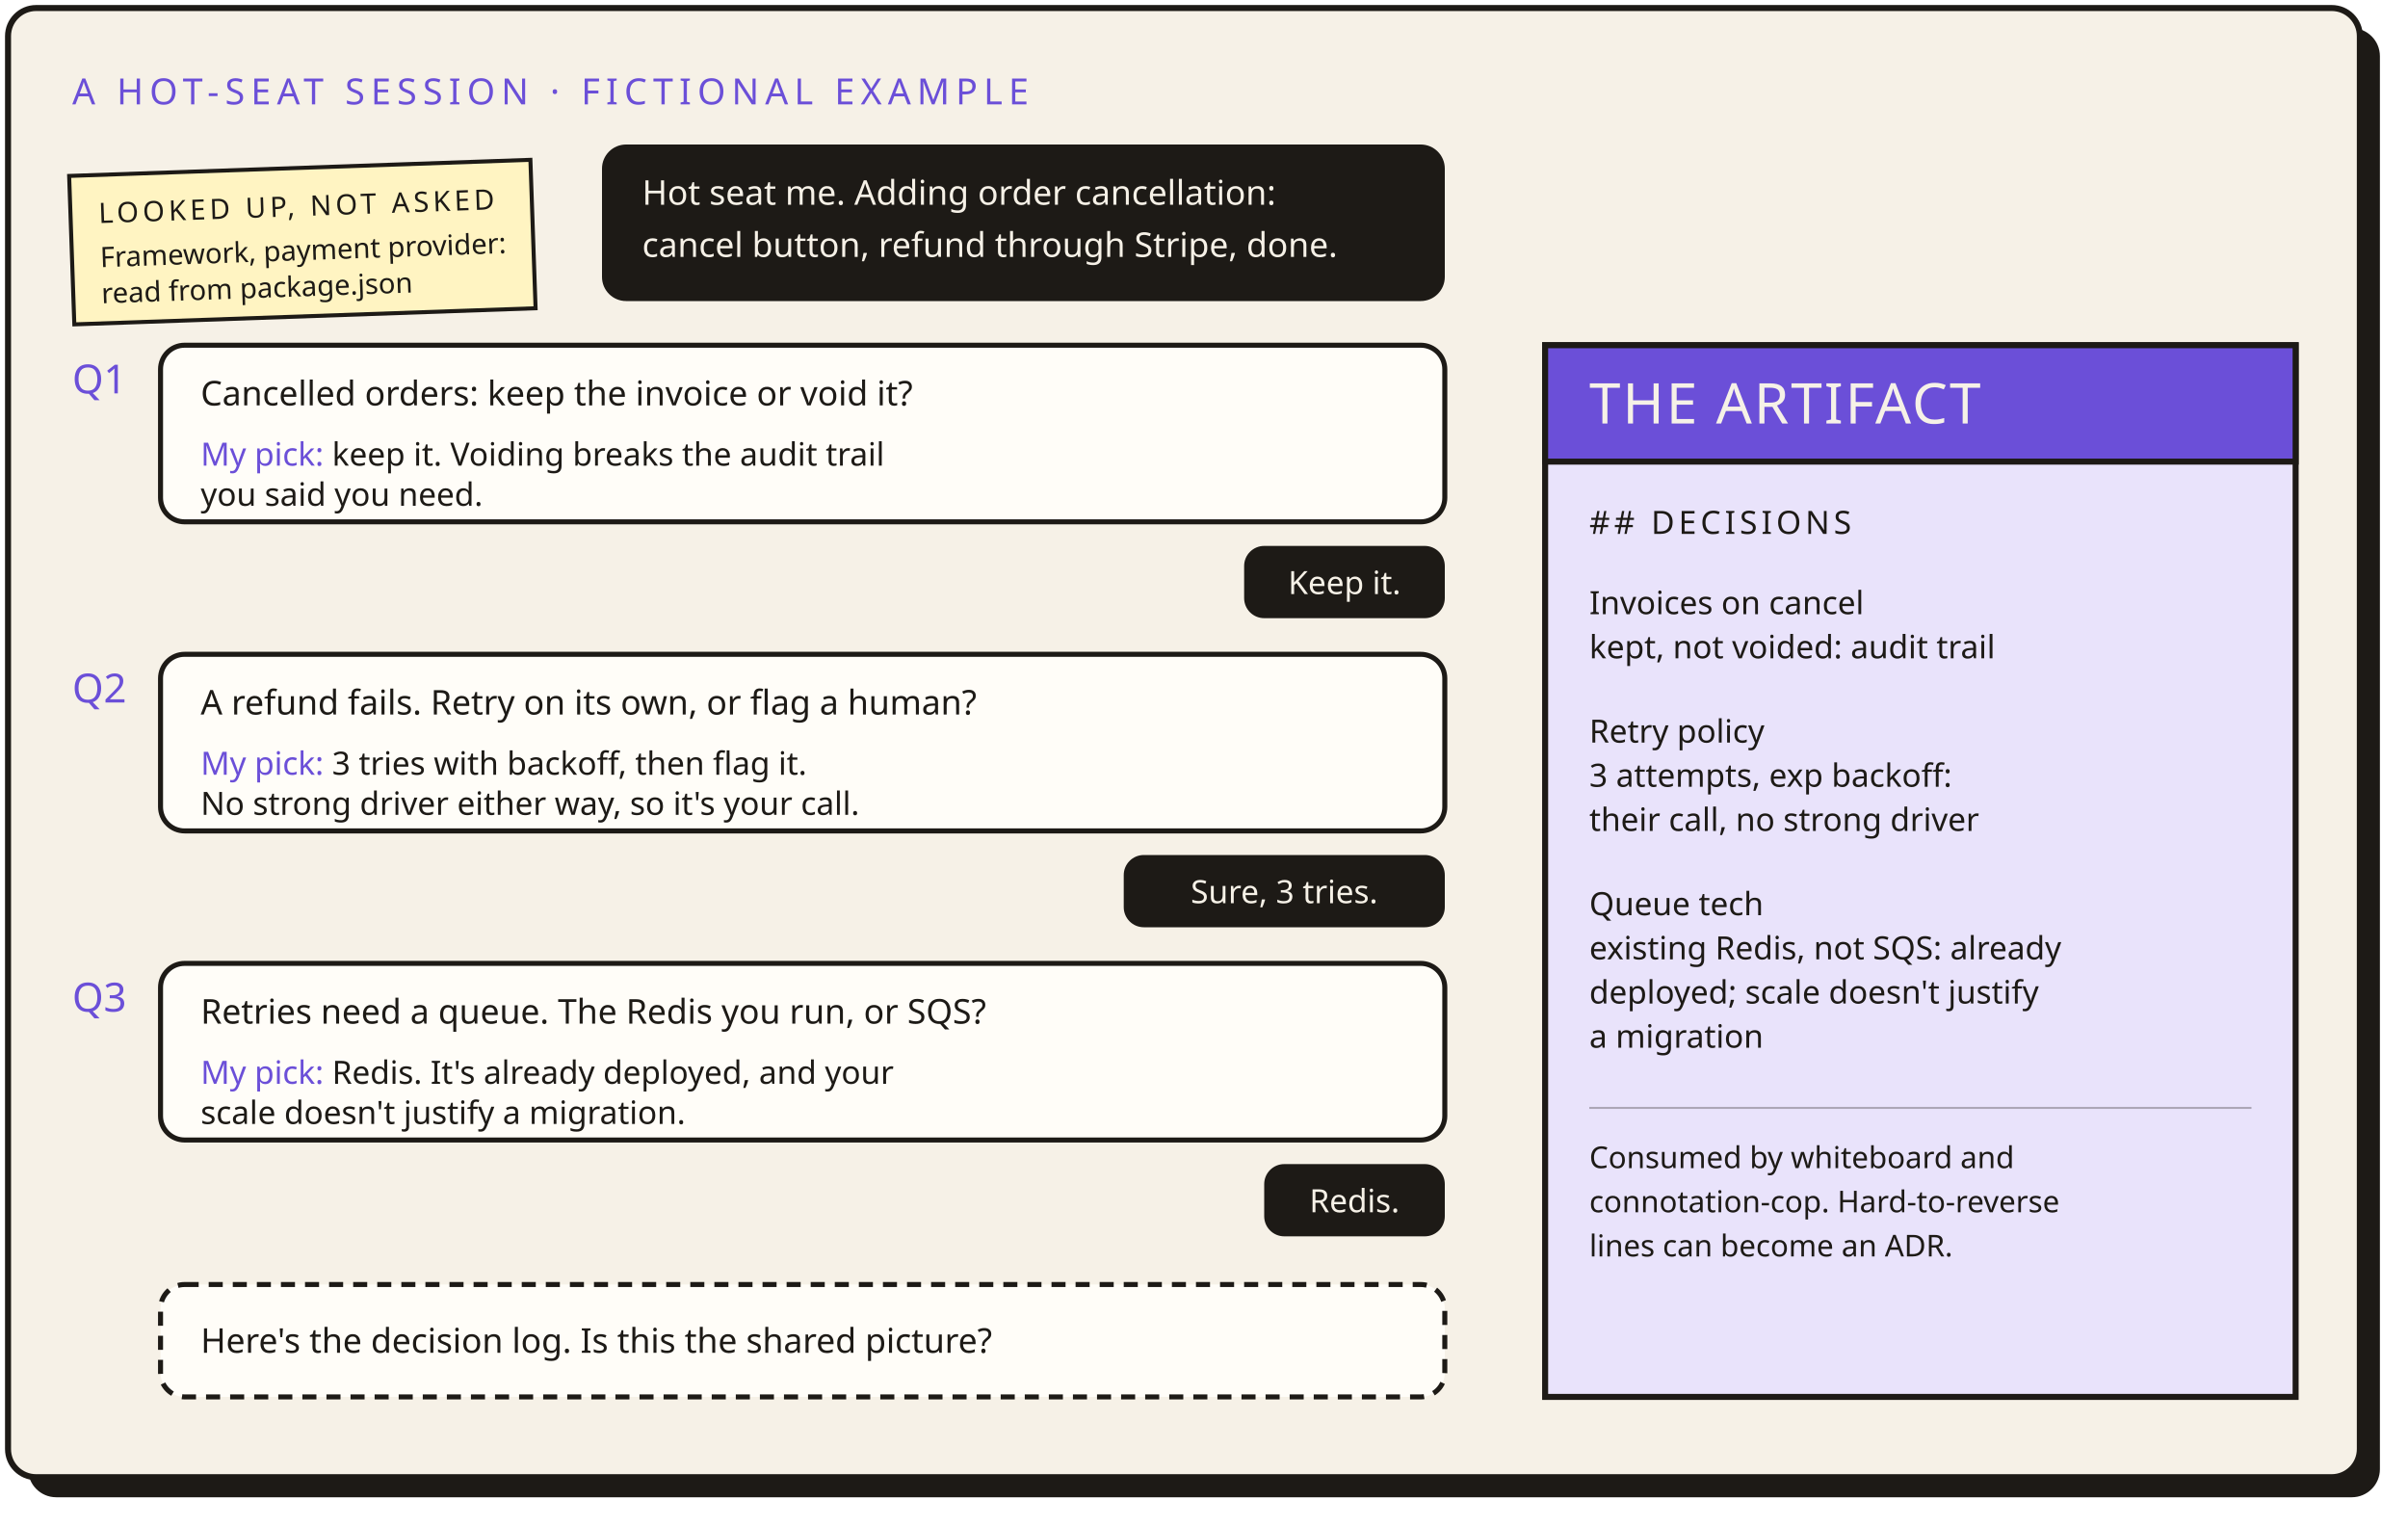
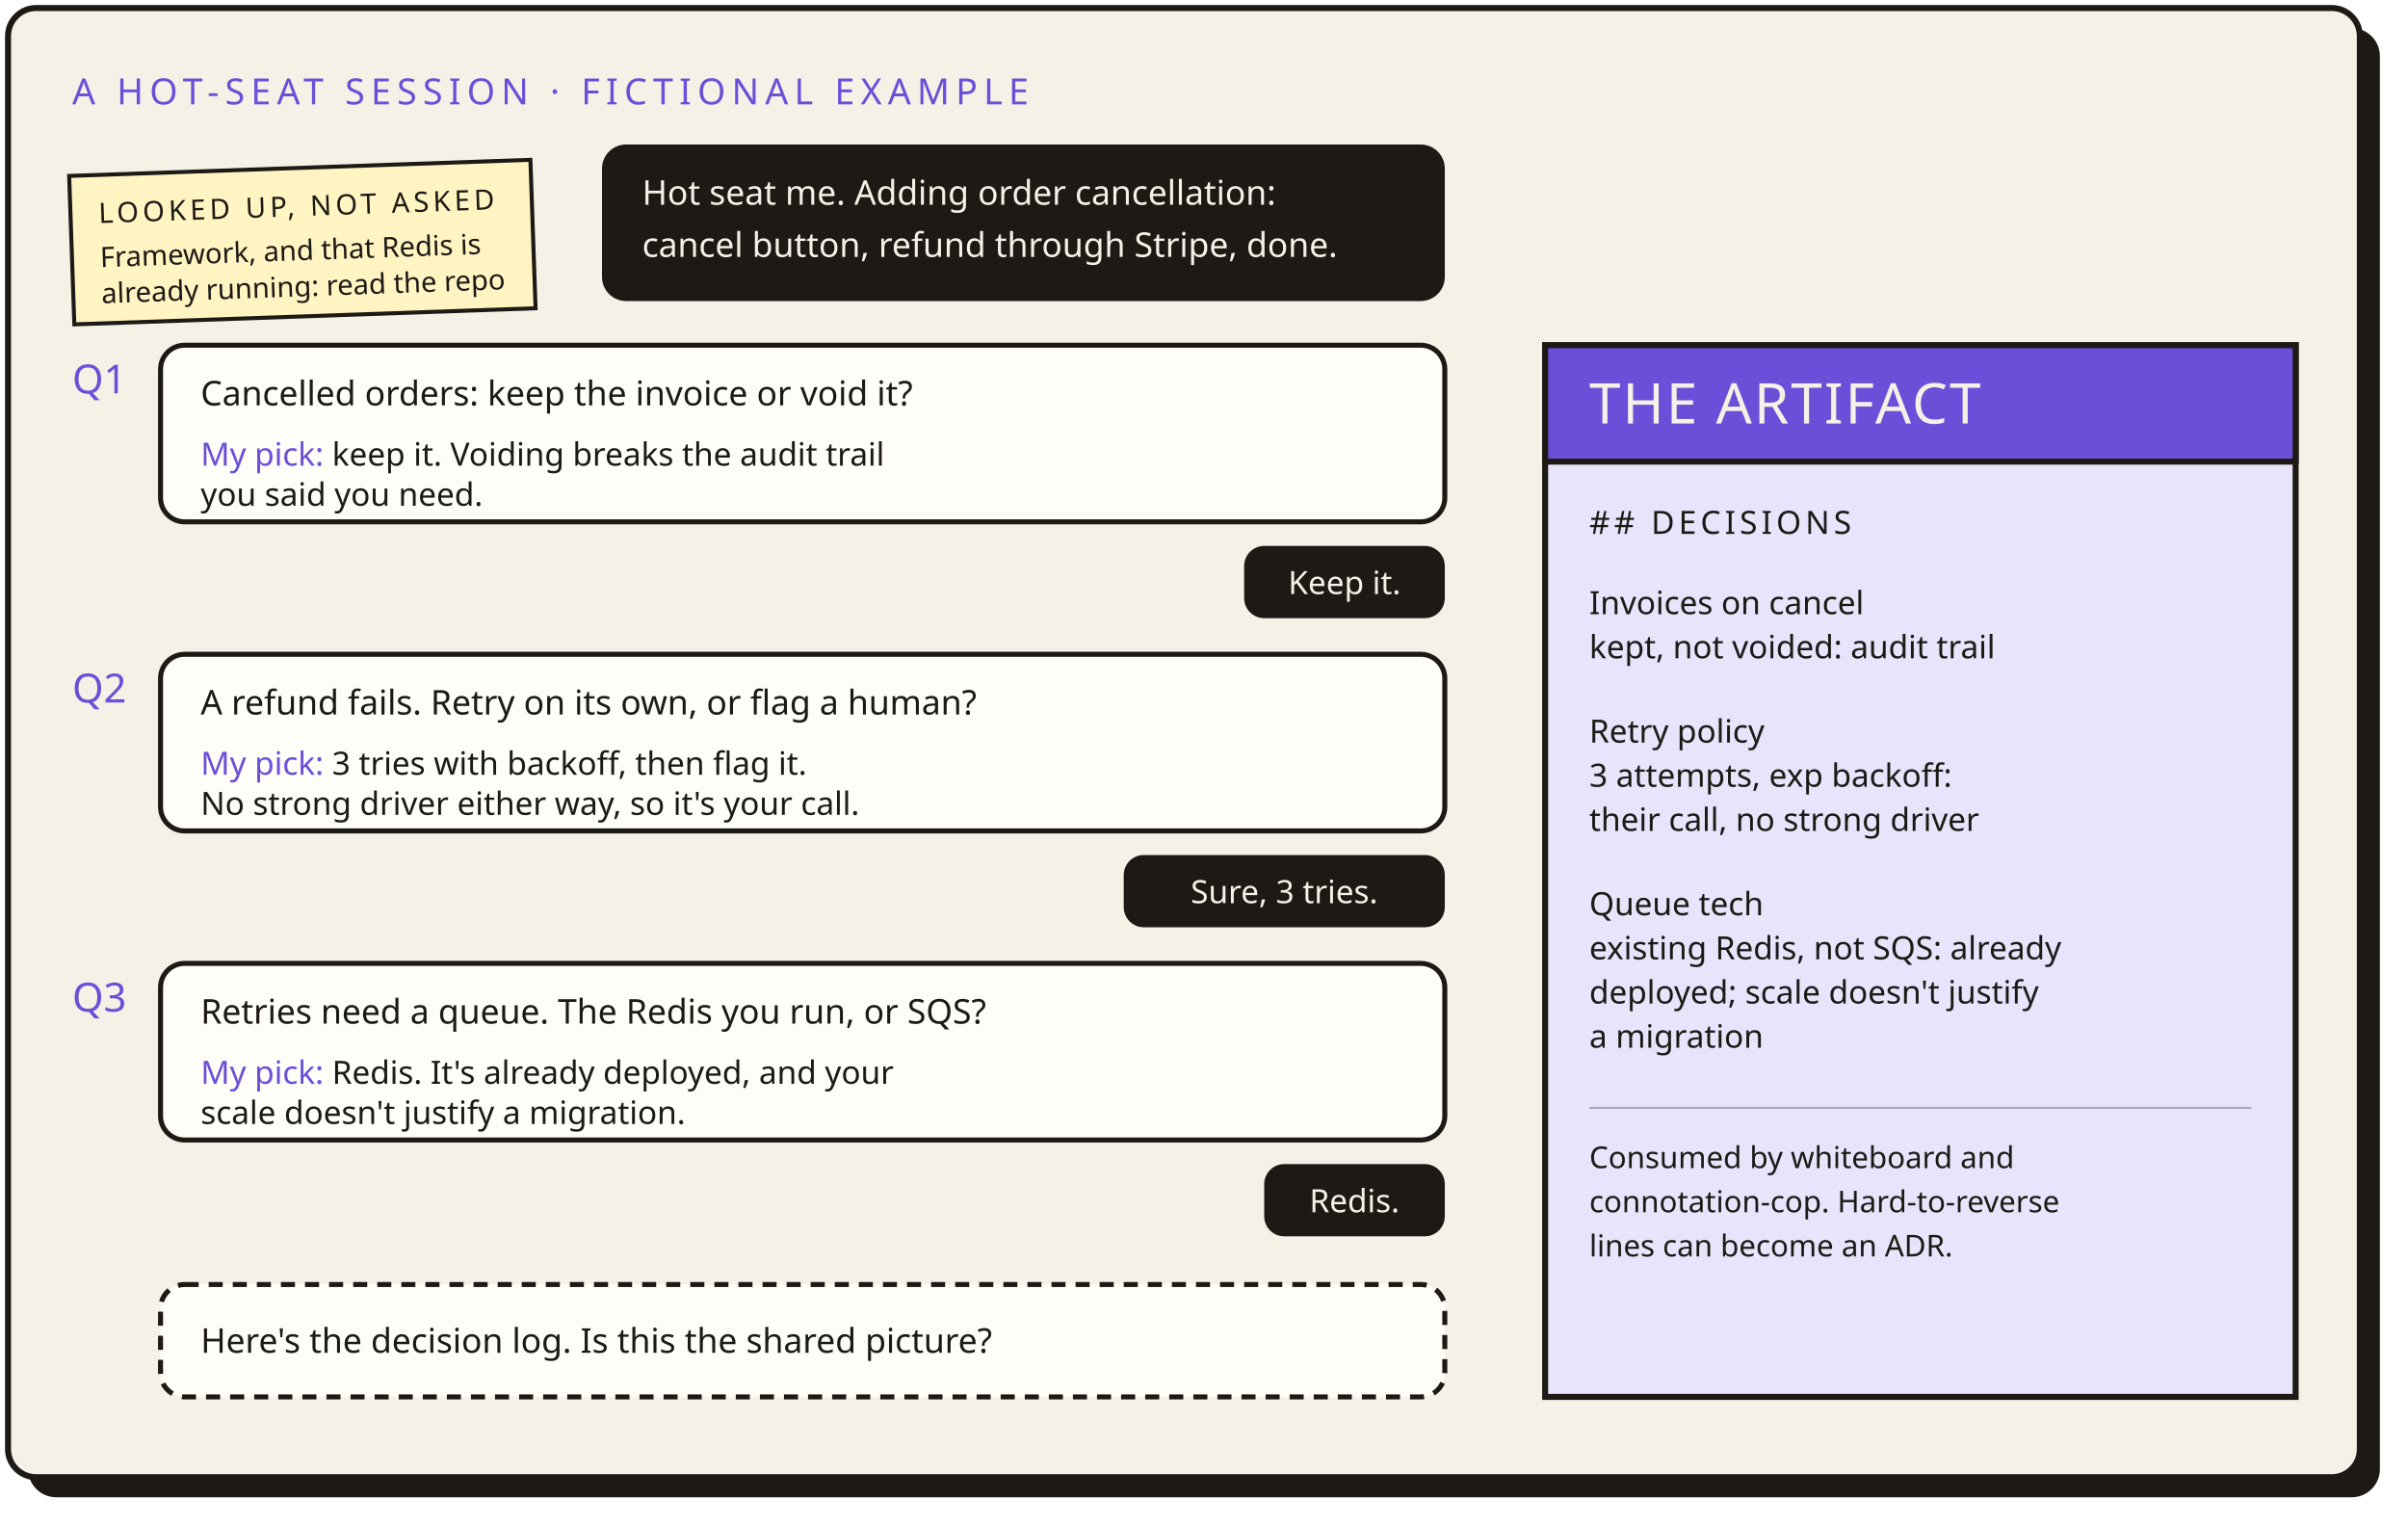
<svg xmlns="http://www.w3.org/2000/svg" viewBox="0 0 1200 760" width="1200" height="760" role="img" aria-label="Example hot-seat session: three single questions, each with Claude's pick, ending in a decision log">
  <rect x="14" y="14" width="1172" height="732" rx="14" fill="#1D1A16" />
  <rect x="4" y="4" width="1172" height="732" rx="14" fill="#F6F1E7" stroke="#1D1A16" stroke-width="3" />
  <text x="36" y="52" font-family="Display700" font-size="18" fill="#6B4FD8" letter-spacing="3">A HOT-SEAT SESSION · FICTIONAL EXAMPLE</text>
  <rect x="300" y="72" width="420" height="78" rx="12" fill="#1D1A16" />
  <g font-family="Body400" font-size="17" fill="#F6F1E7">
    <text x="320" y="102">Hot seat me. Adding order cancellation:</text>
    <text x="320" y="128">cancel button, refund through Stripe, done.</text>
  </g>
  <g transform="rotate(-2 140 130)">
    <rect x="36" y="84" width="230" height="74" fill="#FFF4C2" stroke="#1D1A16" stroke-width="2" />
    <text x="50" y="108" font-family="Display700" font-size="14" fill="#1D1A16" letter-spacing="2">LOOKED UP, NOT ASKED</text>
-     <text x="50" y="130" font-family="Body400" font-size="14" fill="#1D1A16">Framework, payment provider:</text>
-     <text x="50" y="148" font-family="Body400" font-size="14" fill="#1D1A16">read from package.json</text>
+     <text x="50" y="130" font-family="Body400" font-size="14" fill="#1D1A16">Framework, and that Redis is</text>
+     <text x="50" y="148" font-family="Body400" font-size="14" fill="#1D1A16">already running: read the repo</text>
  </g>
  <g font-family="Display900" font-size="20" fill="#6B4FD8">
    <text x="36" y="196">Q1</text>
  </g>
  <rect x="80" y="172" width="640" height="88" rx="12" fill="#FFFDF8" stroke="#1D1A16" stroke-width="2.5" />
  <text x="100" y="202" font-family="Body700" font-size="17" fill="#1D1A16">Cancelled orders: keep the invoice or void it?</text>
  <text x="100" y="232" font-family="Body400" font-size="16" fill="#1D1A16">
    <tspan font-family="Body700" fill="#6B4FD8">My pick:</tspan> keep it. Voiding breaks the audit trail</text>
  <text x="100" y="252" font-family="Body400" font-size="16" fill="#1D1A16">you said you need.</text>
  <rect x="620" y="272" width="100" height="36" rx="10" fill="#1D1A16" />
  <text x="670" y="296" text-anchor="middle" font-family="Body400" font-size="16" fill="#F6F1E7">Keep it.</text>
  <g font-family="Display900" font-size="20" fill="#6B4FD8">
    <text x="36" y="350">Q2</text>
  </g>
  <rect x="80" y="326" width="640" height="88" rx="12" fill="#FFFDF8" stroke="#1D1A16" stroke-width="2.5" />
  <text x="100" y="356" font-family="Body700" font-size="17" fill="#1D1A16">A refund fails. Retry on its own, or flag a human?</text>
  <text x="100" y="386" font-family="Body400" font-size="16" fill="#1D1A16">
    <tspan font-family="Body700" fill="#6B4FD8">My pick:</tspan> 3 tries with backoff, then flag it.</text>
  <text x="100" y="406" font-family="Body400" font-size="16" fill="#1D1A16">No strong driver either way, so it's your call.</text>
  <rect x="560" y="426" width="160" height="36" rx="10" fill="#1D1A16" />
  <text x="640" y="450" text-anchor="middle" font-family="Body400" font-size="16" fill="#F6F1E7">Sure, 3 tries.</text>
  <g font-family="Display900" font-size="20" fill="#6B4FD8">
    <text x="36" y="504">Q3</text>
  </g>
  <rect x="80" y="480" width="640" height="88" rx="12" fill="#FFFDF8" stroke="#1D1A16" stroke-width="2.5" />
  <text x="100" y="510" font-family="Body700" font-size="17" fill="#1D1A16">Retries need a queue. The Redis you run, or SQS?</text>
  <text x="100" y="540" font-family="Body400" font-size="16" fill="#1D1A16">
    <tspan font-family="Body700" fill="#6B4FD8">My pick:</tspan> Redis. It's already deployed, and your</text>
  <text x="100" y="560" font-family="Body400" font-size="16" fill="#1D1A16">scale doesn't justify a migration.</text>
  <rect x="630" y="580" width="90" height="36" rx="10" fill="#1D1A16" />
  <text x="675" y="604" text-anchor="middle" font-family="Body400" font-size="16" fill="#F6F1E7">Redis.</text>
  <rect x="80" y="640" width="640" height="56" rx="12" fill="#FFFDF8" stroke="#1D1A16" stroke-width="2.5" stroke-dasharray="7 5" />
  <text x="100" y="674" font-family="Body700" font-size="17" fill="#1D1A16">Here's the decision log. Is this the shared picture?</text>
  <rect x="770" y="172" width="374" height="524" fill="#E9E3FB" stroke="#1D1A16" stroke-width="3" />
  <rect x="770" y="172" width="374" height="58" fill="#6B4FD8" stroke="#1D1A16" stroke-width="3" />
  <text x="792" y="211" font-family="Display900" font-size="28" fill="#F6F1E7" letter-spacing="1">THE ARTIFACT</text>
  <text x="792" y="266" font-family="Display700" font-size="16" fill="#1D1A16" letter-spacing="2">## DECISIONS</text>
  <g font-family="Body400" font-size="16" fill="#1D1A16">
    <text x="792" y="306" font-family="Body700">Invoices on cancel</text>
    <text x="792" y="328">kept, not voided: audit trail</text>
    <text x="792" y="370" font-family="Body700">Retry policy</text>
    <text x="792" y="392">3 attempts, exp backoff:</text>
    <text x="792" y="414">their call, no strong driver</text>
    <text x="792" y="456" font-family="Body700">Queue tech</text>
    <text x="792" y="478">existing Redis, not SQS: already</text>
    <text x="792" y="500">deployed; scale doesn't justify</text>
    <text x="792" y="522">a migration</text>
  </g>
  <line x1="792" y1="552" x2="1122" y2="552" stroke="#1D1A16" stroke-opacity=".3" />
  <g font-family="Body400" font-size="15" fill="#1D1A16">
    <text x="792" y="582">Consumed by whiteboard and</text>
    <text x="792" y="604">connotation-cop. Hard-to-reverse</text>
    <text x="792" y="626">lines can become an ADR.</text>
  </g>
</svg>
